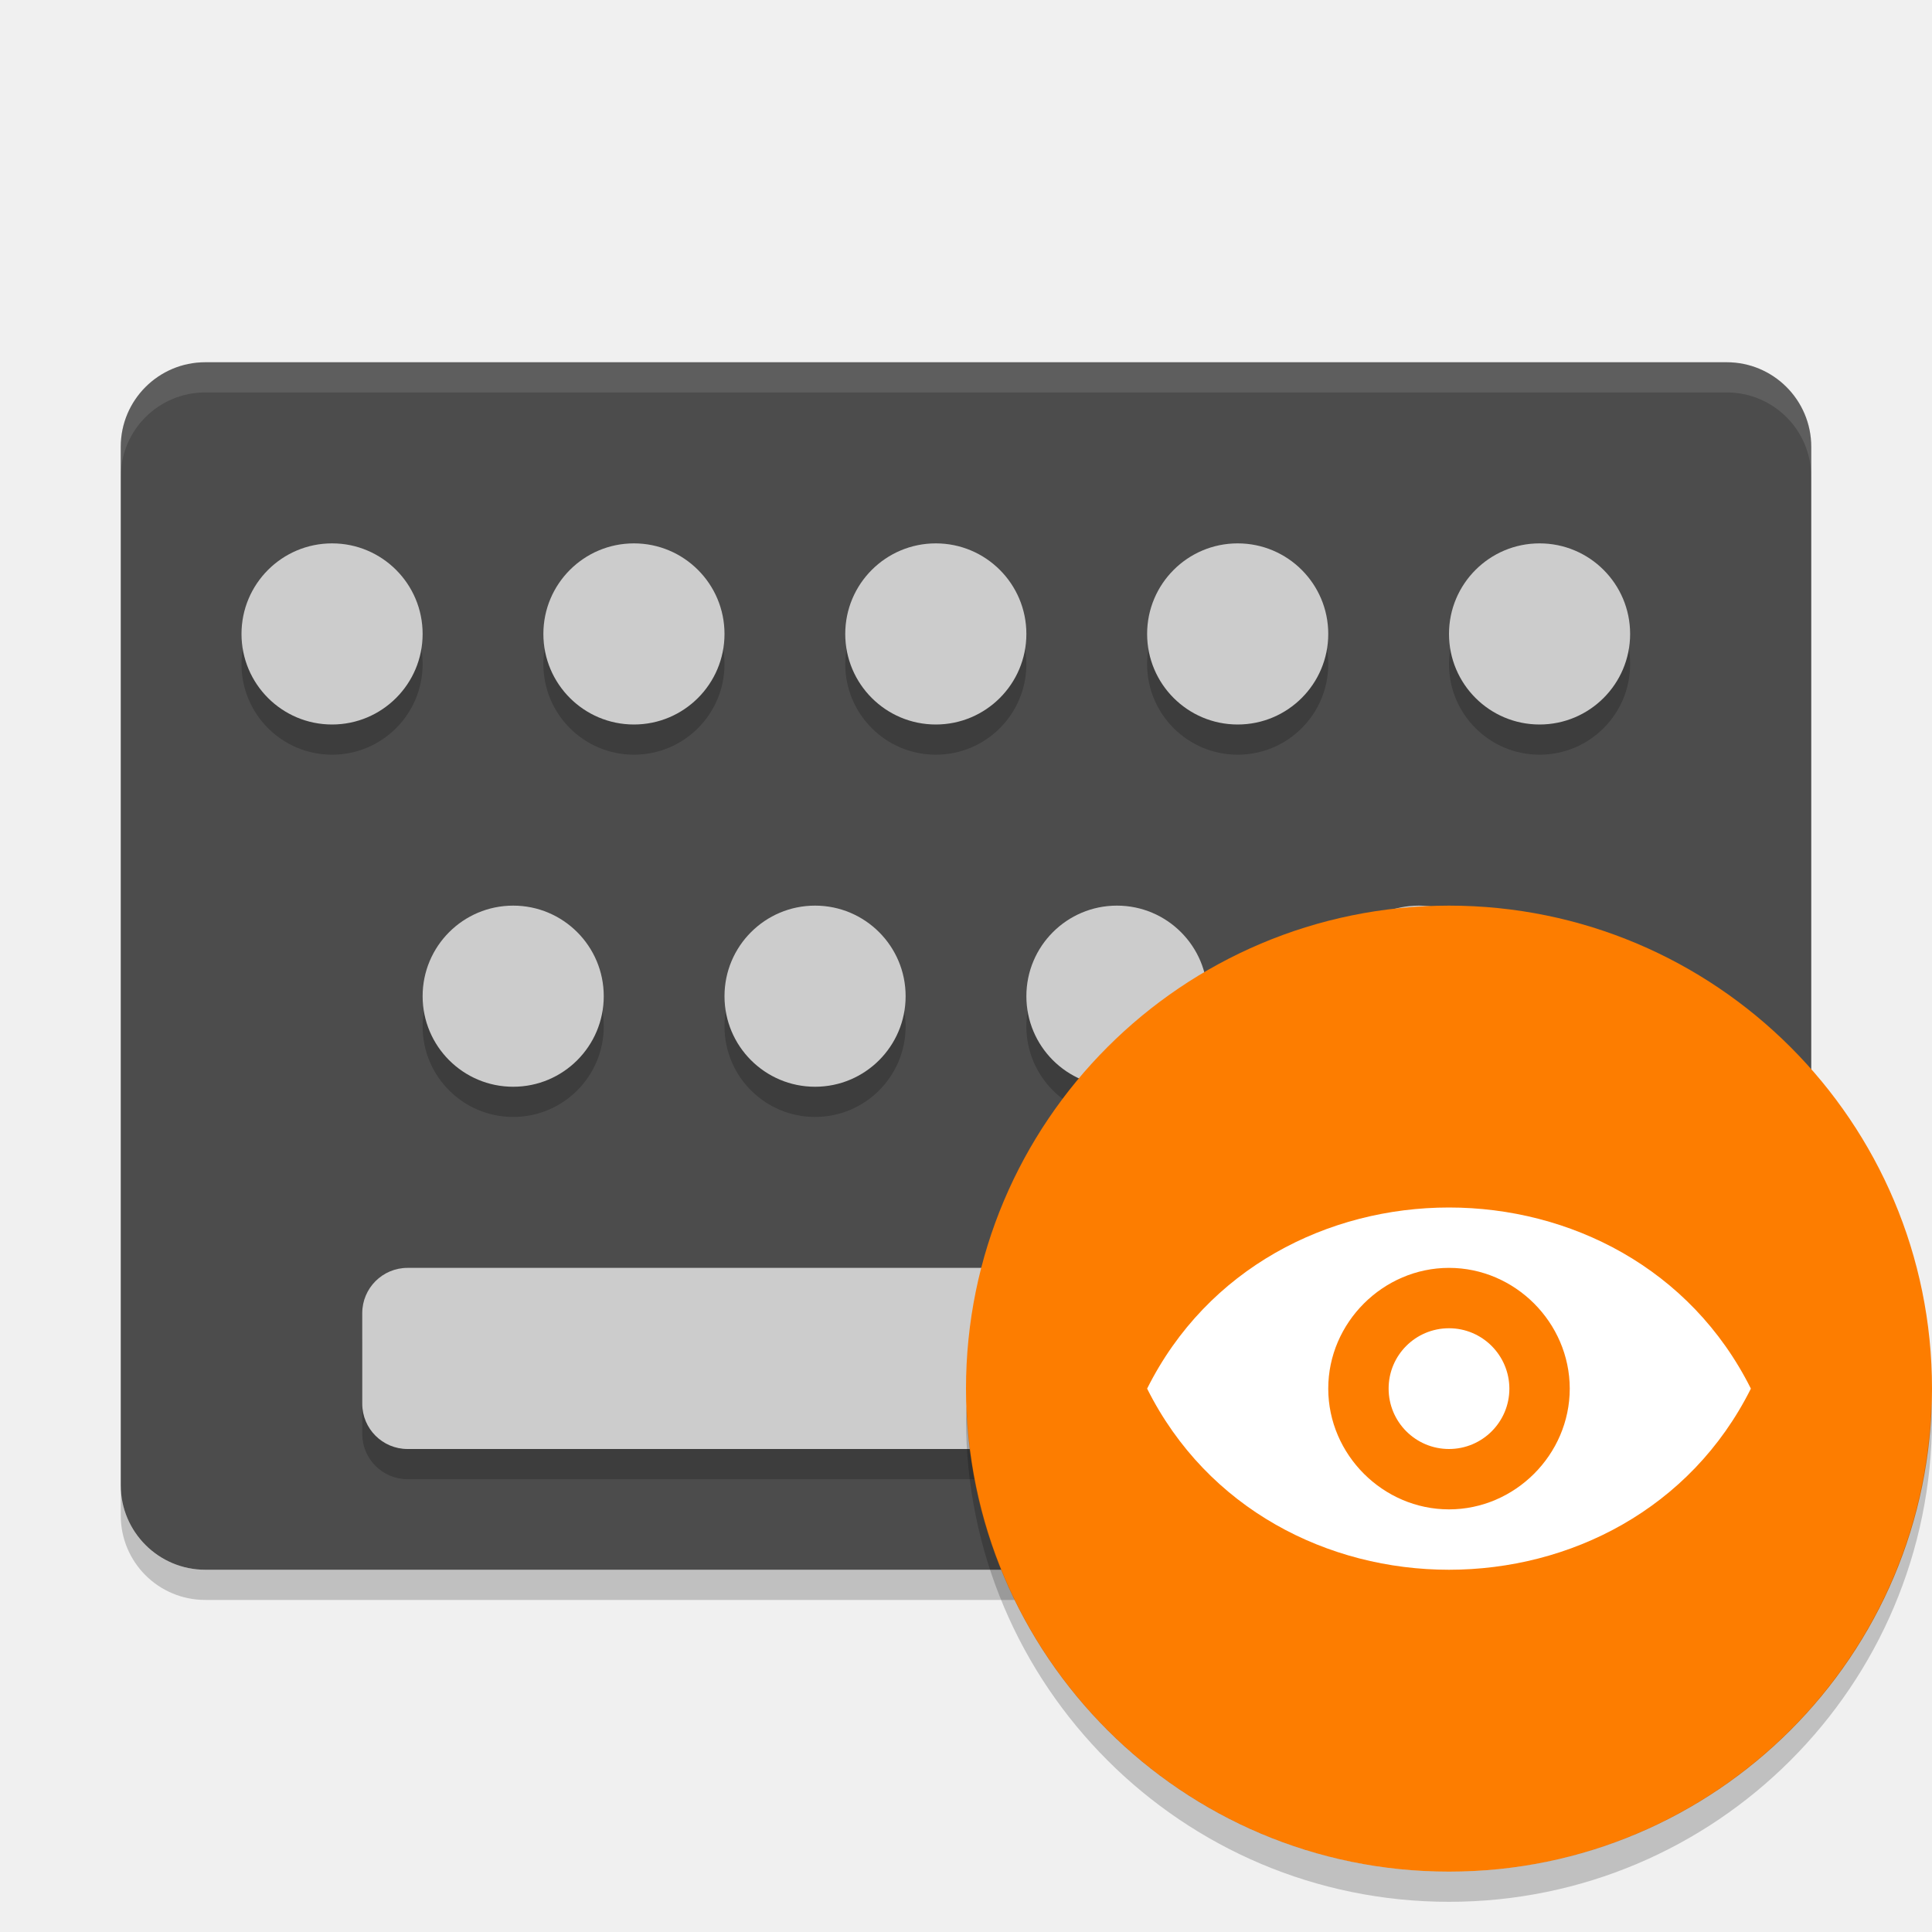
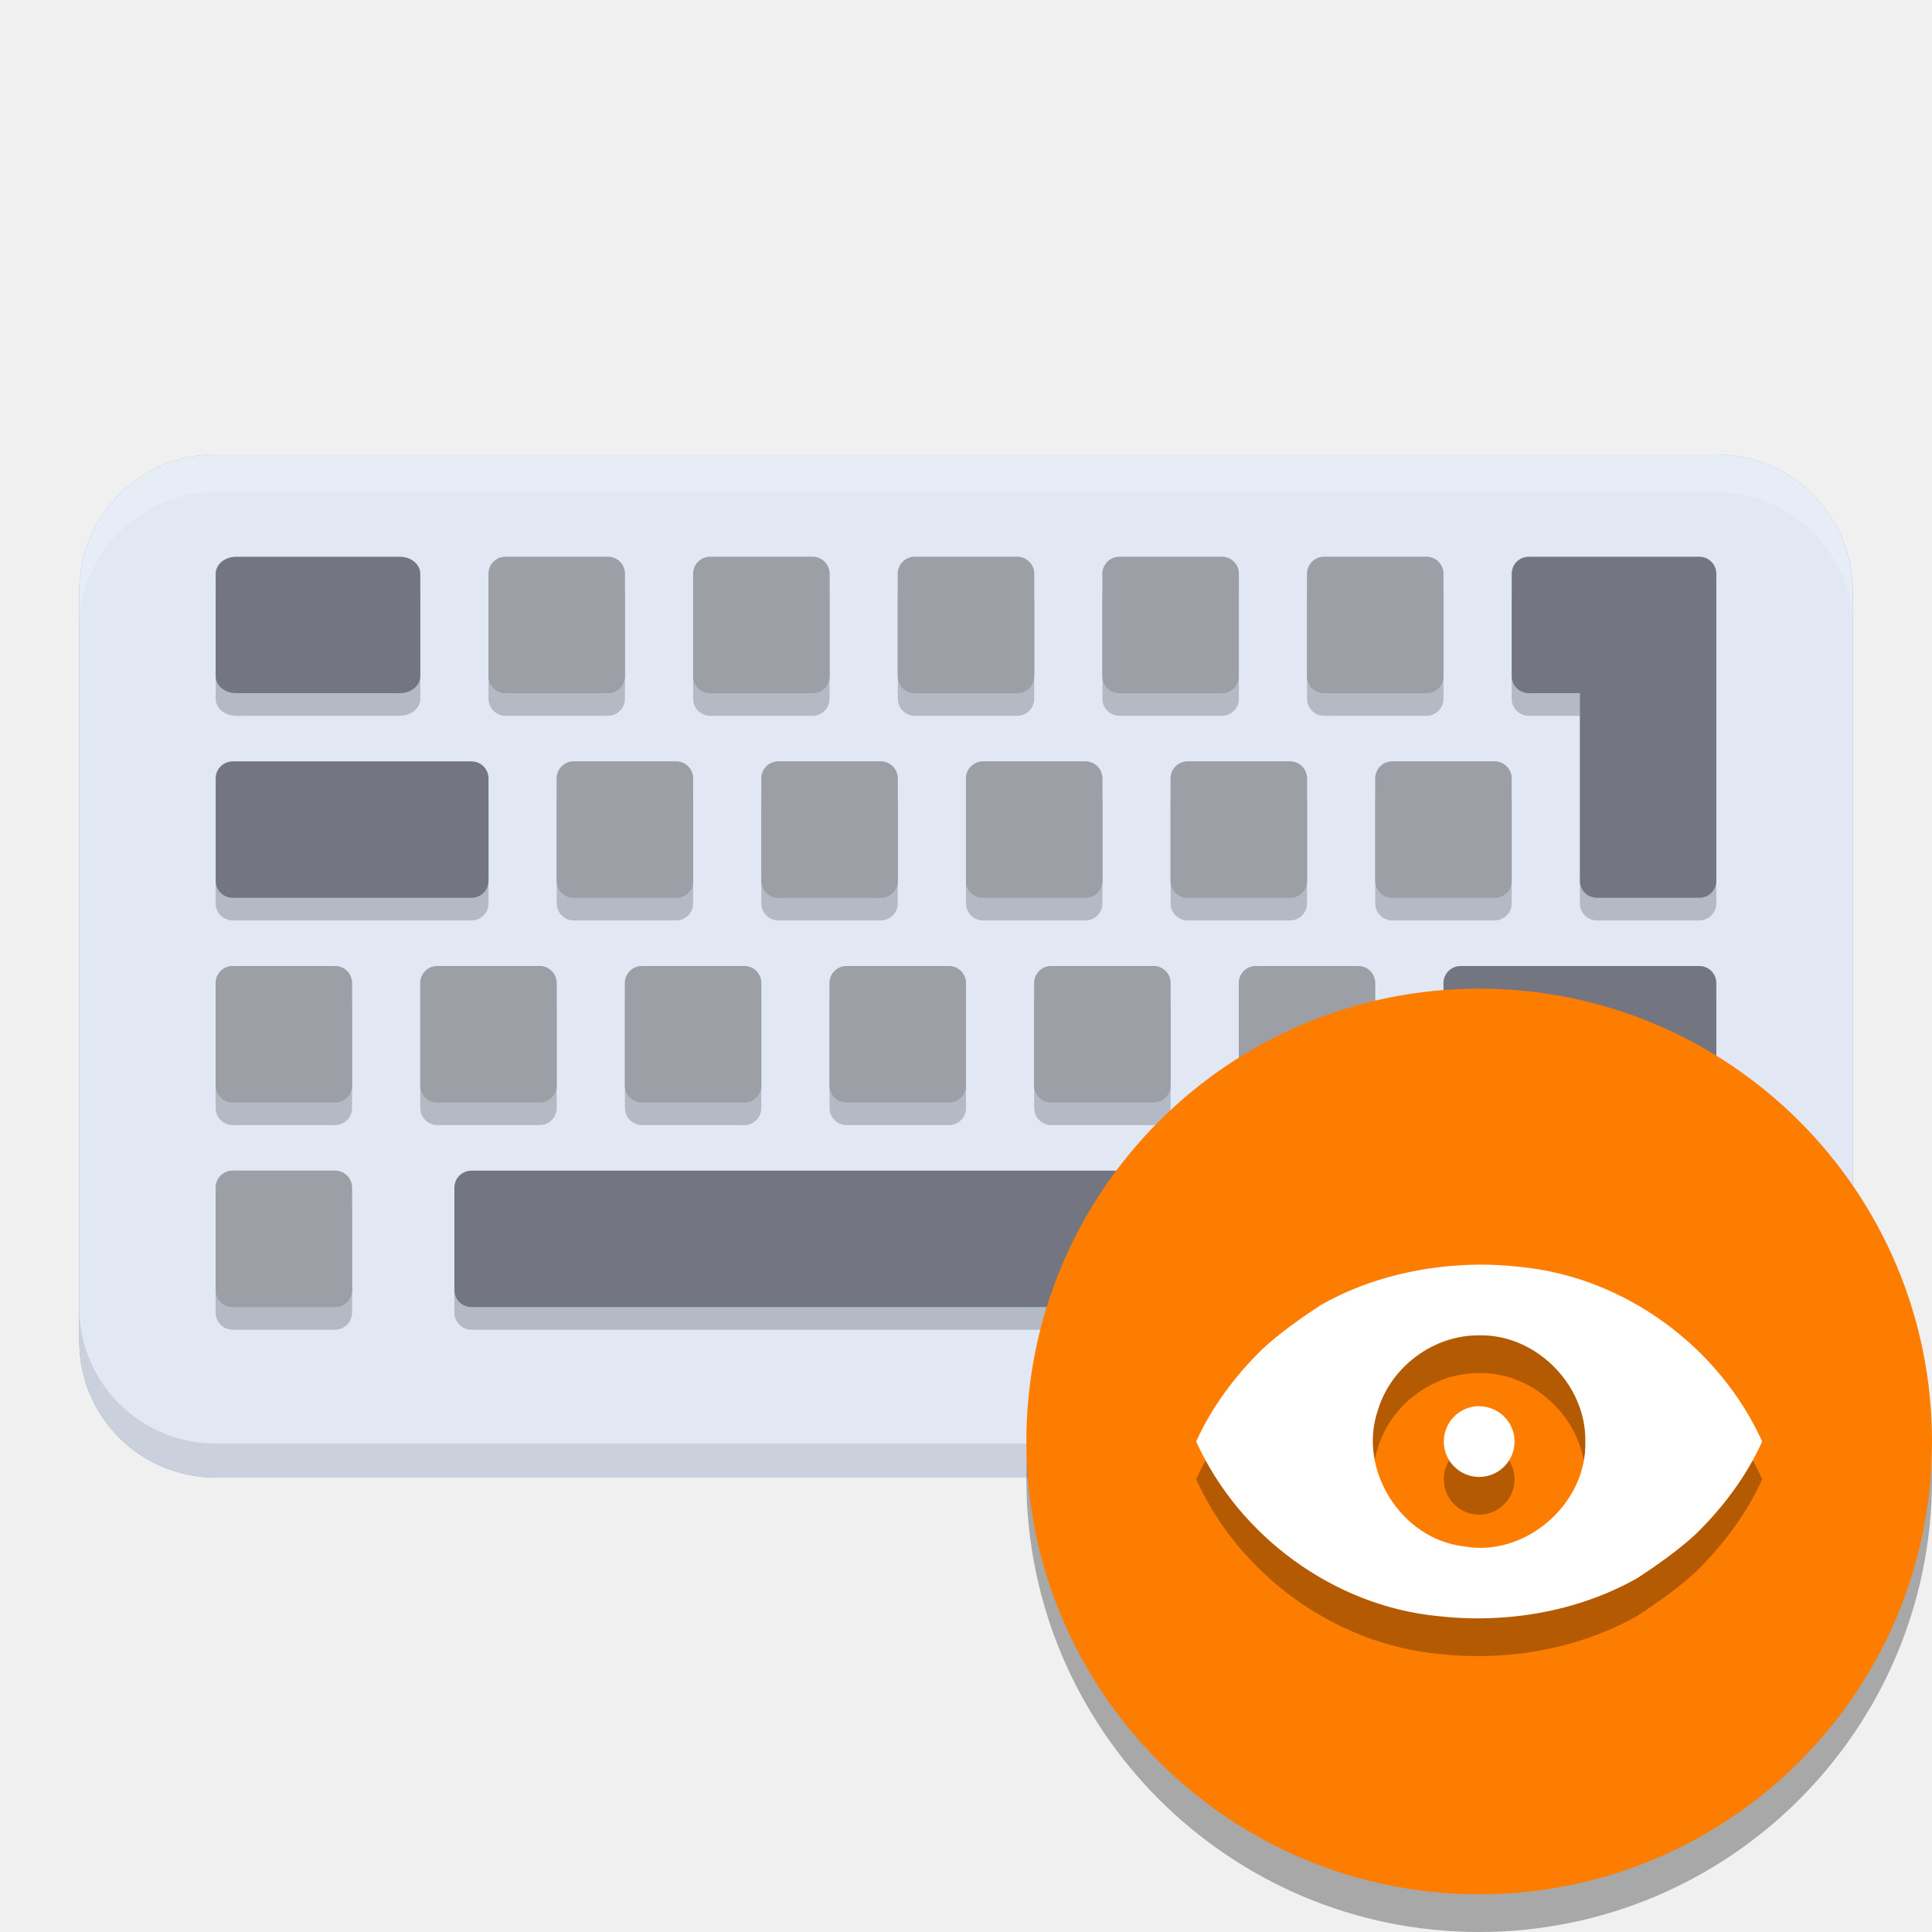
- <svg xmlns="http://www.w3.org/2000/svg" xmlns:xlink="http://www.w3.org/1999/xlink" width="512" height="512" version="1.1" viewBox="0 0 384 384">
+ <svg xmlns="http://www.w3.org/2000/svg" width="512" height="512" version="1.1" viewBox="0 0 384 384">
  <defs>
-     <filter id="alpha" width="100%" height="100%" x="0%" y="0%" filterUnits="objectBoundingBox">
-       <feColorMatrix in="SourceGraphic" type="matrix" values="0 0 0 0 1 0 0 0 0 1 0 0 0 0 1 0 0 0 1 0" />
-     </filter>
-     <mask id="mask0">
-       <g filter="url(#alpha)">
-         <rect width="384" height="384" x="0" y="0" style="fill:rgb(0%,0%,0%);fill-opacity:0.2" />
-       </g>
-     </mask>
-     <clipPath id="clip1">
-       <rect width="384" height="384" x="0" y="0" />
+     <clipPath>
+       <rect width="384" height="384" />
    </clipPath>
-     <g id="surface5" clip-path="url(#clip1)">
-       <path style="fill:rgb(0%,0%,0%)" d="M 84 132 C 84 141.941 75.941 150 66 150 C 56.059 150 48 141.941 48 132 C 48 122.059 56.059 114 66 114 C 75.941 114 84 122.059 84 132 Z M 84 132" />
-     </g>
-     <mask id="mask1">
-       <g filter="url(#alpha)">
-         <rect width="384" height="384" x="0" y="0" style="fill:rgb(0%,0%,0%);fill-opacity:0.2" />
-       </g>
-     </mask>
-     <clipPath id="clip2">
-       <rect width="384" height="384" x="0" y="0" />
+     <clipPath>
+       <rect width="384" height="384" />
    </clipPath>
-     <g id="surface8" clip-path="url(#clip2)">
-       <path style="fill:rgb(0%,0%,0%)" d="M 144 132 C 144 141.941 135.941 150 126 150 C 116.059 150 108 141.941 108 132 C 108 122.059 116.059 114 126 114 C 135.941 114 144 122.059 144 132 Z M 144 132" />
-     </g>
-     <mask id="mask2">
-       <g filter="url(#alpha)">
-         <rect width="384" height="384" x="0" y="0" style="fill:rgb(0%,0%,0%);fill-opacity:0.2" />
-       </g>
-     </mask>
-     <clipPath id="clip3">
-       <rect width="384" height="384" x="0" y="0" />
+     <clipPath>
+       <rect width="384" height="384" />
    </clipPath>
-     <g id="surface11" clip-path="url(#clip3)">
-       <path style="fill:rgb(0%,0%,0%)" d="M 204 132 C 204 141.941 195.941 150 186 150 C 176.059 150 168 141.941 168 132 C 168 122.059 176.059 114 186 114 C 195.941 114 204 122.059 204 132 Z M 204 132" />
-     </g>
-     <mask id="mask3">
-       <g filter="url(#alpha)">
-         <rect width="384" height="384" x="0" y="0" style="fill:rgb(0%,0%,0%);fill-opacity:0.2" />
-       </g>
-     </mask>
-     <clipPath id="clip4">
-       <rect width="384" height="384" x="0" y="0" />
+     <clipPath>
+       <rect width="384" height="384" />
    </clipPath>
-     <g id="surface14" clip-path="url(#clip4)">
-       <path style="fill:rgb(0%,0%,0%)" d="M 264 132 C 264 141.941 255.941 150 246 150 C 236.059 150 228 141.941 228 132 C 228 122.059 236.059 114 246 114 C 255.941 114 264 122.059 264 132 Z M 264 132" />
-     </g>
-     <mask id="mask4">
-       <g filter="url(#alpha)">
-         <rect width="384" height="384" x="0" y="0" style="fill:rgb(0%,0%,0%);fill-opacity:0.2" />
-       </g>
-     </mask>
-     <clipPath id="clip5">
-       <rect width="384" height="384" x="0" y="0" />
+     <clipPath>
+       <rect width="384" height="384" />
    </clipPath>
-     <g id="surface17" clip-path="url(#clip5)">
-       <path style="fill:rgb(0%,0%,0%)" d="M 324 132 C 324 141.941 315.941 150 306 150 C 296.059 150 288 141.941 288 132 C 288 122.059 296.059 114 306 114 C 315.941 114 324 122.059 324 132 Z M 324 132" />
-     </g>
-     <mask id="mask5">
-       <g filter="url(#alpha)">
-         <rect width="384" height="384" x="0" y="0" style="fill:rgb(0%,0%,0%);fill-opacity:0.2" />
-       </g>
-     </mask>
-     <clipPath id="clip6">
-       <rect width="384" height="384" x="0" y="0" />
+     <clipPath>
+       <rect width="384" height="384" />
    </clipPath>
-     <g id="surface20" clip-path="url(#clip6)">
-       <path style="fill:rgb(0%,0%,0%)" d="M 120 204 C 120 213.941 111.941 222 102 222 C 92.059 222 84 213.941 84 204 C 84 194.059 92.059 186 102 186 C 111.941 186 120 194.059 120 204 Z M 120 204" />
-     </g>
-     <mask id="mask6">
-       <g filter="url(#alpha)">
-         <rect width="384" height="384" x="0" y="0" style="fill:rgb(0%,0%,0%);fill-opacity:0.2" />
-       </g>
-     </mask>
-     <clipPath id="clip7">
-       <rect width="384" height="384" x="0" y="0" />
+     <clipPath>
+       <rect width="384" height="384" />
    </clipPath>
-     <g id="surface23" clip-path="url(#clip7)">
-       <path style="fill:rgb(0%,0%,0%)" d="M 180 204 C 180 213.941 171.941 222 162 222 C 152.059 222 144 213.941 144 204 C 144 194.059 152.059 186 162 186 C 171.941 186 180 194.059 180 204 Z M 180 204" />
-     </g>
-     <mask id="mask7">
-       <g filter="url(#alpha)">
-         <rect width="384" height="384" x="0" y="0" style="fill:rgb(0%,0%,0%);fill-opacity:0.2" />
-       </g>
-     </mask>
-     <clipPath id="clip8">
-       <rect width="384" height="384" x="0" y="0" />
+     <clipPath>
+       <rect width="384" height="384" />
    </clipPath>
-     <g id="surface26" clip-path="url(#clip8)">
-       <path style="fill:rgb(0%,0%,0%)" d="M 240 204 C 240 213.941 231.941 222 222 222 C 212.059 222 204 213.941 204 204 C 204 194.059 212.059 186 222 186 C 231.941 186 240 194.059 240 204 Z M 240 204" />
-     </g>
-     <mask id="mask8">
-       <g filter="url(#alpha)">
-         <rect width="384" height="384" x="0" y="0" style="fill:rgb(0%,0%,0%);fill-opacity:0.2" />
-       </g>
-     </mask>
-     <clipPath id="clip9">
-       <rect width="384" height="384" x="0" y="0" />
+     <clipPath>
+       <rect width="384" height="384" />
    </clipPath>
-     <g id="surface29" clip-path="url(#clip9)">
-       <path style="fill:rgb(0%,0%,0%)" d="M 300 204 C 300 213.941 291.941 222 282 222 C 272.059 222 264 213.941 264 204 C 264 194.059 272.059 186 282 186 C 291.941 186 300 194.059 300 204 Z M 300 204" />
-     </g>
-     <mask id="mask9">
-       <g filter="url(#alpha)">
-         <rect width="384" height="384" x="0" y="0" style="fill:rgb(0%,0%,0%);fill-opacity:0.2" />
-       </g>
-     </mask>
-     <clipPath id="clip10">
-       <rect width="384" height="384" x="0" y="0" />
+     <clipPath>
+       <rect width="384" height="384" />
    </clipPath>
-     <g id="surface32" clip-path="url(#clip10)">
-       <path style="fill:rgb(0%,0%,0%)" d="M 81 258 L 303 258 C 307.969 258 312 262.031 312 267 L 312 285 C 312 289.969 307.969 294 303 294 L 81 294 C 76.031 294 72 289.969 72 285 L 72 267 C 72 262.031 76.031 258 81 258 Z M 81 258" />
-     </g>
-     <mask id="mask10">
-       <g filter="url(#alpha)">
-         <rect width="384" height="384" x="0" y="0" style="fill:rgb(0%,0%,0%);fill-opacity:0.102" />
-       </g>
-     </mask>
-     <clipPath id="clip11">
-       <rect width="384" height="384" x="0" y="0" />
+     <clipPath>
+       <rect width="384" height="384" />
    </clipPath>
-     <g id="surface35" clip-path="url(#clip11)">
-       <path style="fill:rgb(100.000%,100.000%,100.000%)" d="M 40.805 72 C 31.496 72 24 79.5 24 88.805 L 24 94.805 C 24 85.5 31.496 78 40.805 78 L 343.191 78 C 352.5 78 360 85.5 360 94.805 L 360 88.805 C 360 79.5 352.5 72 343.191 72 Z M 40.805 72" />
-     </g>
-     <mask id="mask11">
-       <g filter="url(#alpha)">
-         <rect width="384" height="384" x="0" y="0" style="fill:rgb(0%,0%,0%);fill-opacity:0.2" />
-       </g>
-     </mask>
-     <clipPath id="clip12">
-       <rect width="384" height="384" x="0" y="0" />
+     <clipPath>
+       <rect width="384" height="384" />
    </clipPath>
-     <g id="surface38" clip-path="url(#clip12)">
-       <path style="fill:rgb(0%,0%,0%)" d="M 24 295.195 L 24 301.195 C 24 310.5 31.496 318 40.805 318 L 343.191 318 C 352.5 318 360 310.5 360 301.195 L 360 295.195 C 360 304.5 352.5 312 343.191 312 L 40.805 312 C 31.496 312 24 304.5 24 295.195 Z M 24 295.195" />
-     </g>
-     <mask id="mask12">
-       <g filter="url(#alpha)">
-         <rect width="384" height="384" x="0" y="0" style="fill:rgb(0%,0%,0%);fill-opacity:0.2" />
-       </g>
-     </mask>
-     <clipPath id="clip13">
-       <rect width="384" height="384" x="0" y="0" />
+     <clipPath>
+       <rect width="384" height="384" />
    </clipPath>
-     <g id="surface41" clip-path="url(#clip13)">
-       <path style="fill:rgb(0%,0%,0%)" d="M 383.875 278.52 C 382.508 330.504 340 371.949 288 372 C 236.359 371.965 193.996 331.086 192.125 279.48 C 192.074 280.32 192.031 281.16 192 282 C 192 335.02 234.98 378 288 378 C 341.02 378 384 335.02 384 282 C 383.98 280.84 383.938 279.68 383.875 278.52 Z M 383.875 278.52" />
-     </g>
  </defs>
-   <g>
-     <path style="fill:rgb(29.803%,29.803%,29.803%)" d="M 40.801 72 L 343.199 72 C 352.477 72 360 79.523 360 88.801 L 360 295.199 C 360 304.477 352.477 312 343.199 312 L 40.801 312 C 31.523 312 24 304.477 24 295.199 L 24 88.801 C 24 79.523 31.523 72 40.801 72 Z M 40.801 72" />
-     <use mask="url(#mask0)" xlink:href="#surface5" />
-     <use mask="url(#mask1)" xlink:href="#surface8" />
-     <use mask="url(#mask2)" xlink:href="#surface11" />
-     <use mask="url(#mask3)" xlink:href="#surface14" />
-     <use mask="url(#mask4)" xlink:href="#surface17" />
-     <use mask="url(#mask5)" xlink:href="#surface20" />
-     <use mask="url(#mask6)" xlink:href="#surface23" />
-     <use mask="url(#mask7)" xlink:href="#surface26" />
-     <use mask="url(#mask8)" xlink:href="#surface29" />
-     <use mask="url(#mask9)" xlink:href="#surface32" />
-     <path style="fill:rgb(80.000%,80.000%,80.000%)" d="M 84 126 C 84 135.941 75.941 144 66 144 C 56.059 144 48 135.941 48 126 C 48 116.059 56.059 108 66 108 C 75.941 108 84 116.059 84 126 Z M 84 126" />
-     <path style="fill:rgb(80.000%,80.000%,80.000%)" d="M 144 126 C 144 135.941 135.941 144 126 144 C 116.059 144 108 135.941 108 126 C 108 116.059 116.059 108 126 108 C 135.941 108 144 116.059 144 126 Z M 144 126" />
-     <path style="fill:rgb(80.000%,80.000%,80.000%)" d="M 204 126 C 204 135.941 195.941 144 186 144 C 176.059 144 168 135.941 168 126 C 168 116.059 176.059 108 186 108 C 195.941 108 204 116.059 204 126 Z M 204 126" />
-     <path style="fill:rgb(80.000%,80.000%,80.000%)" d="M 264 126 C 264 135.941 255.941 144 246 144 C 236.059 144 228 135.941 228 126 C 228 116.059 236.059 108 246 108 C 255.941 108 264 116.059 264 126 Z M 264 126" />
-     <path style="fill:rgb(80.000%,80.000%,80.000%)" d="M 324 126 C 324 135.941 315.941 144 306 144 C 296.059 144 288 135.941 288 126 C 288 116.059 296.059 108 306 108 C 315.941 108 324 116.059 324 126 Z M 324 126" />
-     <path style="fill:rgb(80.000%,80.000%,80.000%)" d="M 120 198 C 120 207.941 111.941 216 102 216 C 92.059 216 84 207.941 84 198 C 84 188.059 92.059 180 102 180 C 111.941 180 120 188.059 120 198 Z M 120 198" />
-     <path style="fill:rgb(80.000%,80.000%,80.000%)" d="M 180 198 C 180 207.941 171.941 216 162 216 C 152.059 216 144 207.941 144 198 C 144 188.059 152.059 180 162 180 C 171.941 180 180 188.059 180 198 Z M 180 198" />
-     <path style="fill:rgb(80.000%,80.000%,80.000%)" d="M 240 198 C 240 207.941 231.941 216 222 216 C 212.059 216 204 207.941 204 198 C 204 188.059 212.059 180 222 180 C 231.941 180 240 188.059 240 198 Z M 240 198" />
-     <path style="fill:rgb(80.000%,80.000%,80.000%)" d="M 300 198 C 300 207.941 291.941 216 282 216 C 272.059 216 264 207.941 264 198 C 264 188.059 272.059 180 282 180 C 291.941 180 300 188.059 300 198 Z M 300 198" />
-     <path style="fill:rgb(80.000%,80.000%,80.000%)" d="M 81 252 L 303 252 C 307.969 252 312 256.031 312 261 L 312 279 C 312 283.969 307.969 288 303 288 L 81 288 C 76.031 288 72 283.969 72 279 L 72 261 C 72 256.031 76.031 252 81 252 Z M 81 252" />
-     <use mask="url(#mask10)" xlink:href="#surface35" />
-     <use mask="url(#mask11)" xlink:href="#surface38" />
-     <path style="fill:rgb(99.215%,49.019%,0%)" d="M 384 276 C 384 329.02 341.02 372 288 372 C 234.98 372 192 329.02 192 276 C 192 222.98 234.98 180 288 180 C 341.02 180 384 222.98 384 276 Z M 384 276" />
-     <path style="fill:rgb(100.000%,100.000%,100.000%)" d="M 288 240 C 264 240 240 252 228 276 C 240 300 264 312 288 312 C 312 312 336 300 348 276 C 336 252 312 240 288 240 Z M 288 252 C 301.125 252 311.973 262.883 312 275.977 L 312 276 C 311.996 289.109 301.113 300 288 300 C 274.895 300 264.016 289.125 264 276.023 L 264 276 C 263.992 262.883 274.906 252 288 252 Z M 288 264 C 281.363 264 275.988 269.363 276 276 C 276 282.629 281.375 288 288 288 C 294.625 288 300 282.629 300 276 C 299.984 269.383 294.617 264 288 264 Z M 288 264" />
-     <use mask="url(#mask12)" xlink:href="#surface41" />
+   <g transform="matrix(.75 0 0 .75 0 .0033382)">
+     <rect x="21" y="120.42" width="470" height="271.15" rx="36.154" ry="36.154" enable-background="new" fill="#678bc8" style="paint-order:normal" />
+     <rect x="21" y="120.42" width="470" height="271.15" rx="36.154" ry="36.154" enable-background="new" fill="#fff" opacity=".8" style="paint-order:normal" />
+     <path d="m62.576 153.54c-3.004 0-5.422 2.014-5.422 4.518v27.115c0 2.504 2.417 4.519 5.422 4.519h43.385c3.004 0 5.424-2.016 5.424-4.519v-27.115c0-2.504-2.419-4.518-5.424-4.518zm71.404 0c-0.626 0-1.221 0.125-1.762 0.354-0.271 0.114-0.527 0.254-0.768 0.416-0.24 0.162-0.464 0.347-0.668 0.551-0.205 0.204-0.39 0.427-0.553 0.668-0.324 0.48-0.558 1.028-0.678 1.617-0.06 0.295-0.092 0.599-0.092 0.912v27.115c0 0.313 0.032 0.617 0.092 0.912 0.019 0.091 0.058 0.174 0.082 0.264 0.054 0.199 0.103 0.401 0.182 0.588 0.114 0.27 0.252 0.526 0.414 0.766 0.073 0.109 0.168 0.201 0.25 0.303 0.1 0.123 0.191 0.255 0.303 0.367 0.817 0.817 1.945 1.32 3.197 1.32h27.115c2.504 0 4.519-2.016 4.519-4.519v-27.115c0-1.878-1.135-3.48-2.758-4.164-0.541-0.228-1.137-0.354-1.762-0.354zm54.23 0c-2.504 0-4.519 2.014-4.519 4.518v27.115c0 2.504 2.016 4.519 4.519 4.519h27.115c2.504 0 4.519-2.016 4.519-4.519v-27.115c0-2.504-2.016-4.518-4.519-4.518zm54.23 0c-2.504 0-4.518 2.014-4.518 4.518v27.115c0 2.504 2.014 4.519 4.518 4.519h27.117c2.504 0 4.518-2.016 4.518-4.519v-27.115c0-2.504-2.014-4.518-4.518-4.518zm54.232 0c-2.504 0-4.519 2.014-4.519 4.518v27.115c0 2.504 2.016 4.519 4.519 4.519h27.115c2.504 0 4.519-2.016 4.519-4.519v-27.115c0-2.504-2.016-4.518-4.519-4.518zm54.23 0c-2.504 0-4.519 2.014-4.519 4.518v27.115c0 2.504 2.016 4.519 4.519 4.519h27.115c2.504 0 4.519-2.016 4.519-4.519v-27.115c0-2.504-2.016-4.518-4.519-4.518zm54.23 0c-2.504 0-4.519 2.014-4.519 4.518v27.115c0 2.504 2.016 4.519 4.519 4.519h13.557v49.713c0 2.504 2.016 4.518 4.519 4.518h27.115c2.504 0 4.519-2.014 4.519-4.518v-81.348c0-2.504-2.016-4.518-4.519-4.518h-27.115zm-343.46 54.23c-2.504 0-4.519 2.016-4.519 4.519v27.115c0 2.504 2.016 4.518 4.519 4.518h63.268c2.504 0 4.519-2.014 4.519-4.518v-27.115c0-2.504-2.016-4.519-4.519-4.519zm90.385 0c-2.504 0-4.519 2.016-4.519 4.519v27.115c0 2.504 2.016 4.518 4.519 4.518h27.115c2.504 0 4.518-2.014 4.518-4.518v-27.115c0-2.504-2.014-4.519-4.518-4.519zm54.23 0c-2.504 0-4.519 2.016-4.519 4.519v27.115c0 2.504 2.016 4.518 4.519 4.518h27.115c2.504 0 4.519-2.014 4.519-4.518v-27.115c0-2.504-2.016-4.519-4.519-4.519zm54.23 0c-2.504 0-4.519 2.016-4.519 4.519v27.115c0 2.504 2.016 4.518 4.519 4.518h27.115c2.504 0 4.519-2.014 4.519-4.518v-27.115c0-2.504-2.016-4.519-4.519-4.519zm54.23 0c-2.504 0-4.519 2.016-4.519 4.519v27.115c0 2.504 2.016 4.518 4.519 4.518h27.115c2.504 0 4.519-2.014 4.519-4.518v-27.115c0-2.504-2.016-4.519-4.519-4.519zm54.23 0c-2.504 0-4.519 2.016-4.519 4.519v27.115c0 2.504 2.016 4.518 4.519 4.518h27.115c2.504 0 4.519-2.014 4.519-4.518v-27.115c0-2.504-2.016-4.519-4.519-4.519zm-307.31 54.23c-2.504 0-4.519 2.016-4.519 4.519v27.115c0 2.504 2.016 4.519 4.519 4.519h27.115c2.504 0 4.519-2.016 4.519-4.519v-27.115c0-2.504-2.016-4.519-4.519-4.519zm54.23 0c-2.504 0-4.519 2.016-4.519 4.519v27.115c0 2.504 2.016 4.519 4.519 4.519h27.115c2.504 0 4.519-2.016 4.519-4.519v-27.115c0-2.504-2.016-4.519-4.519-4.519zm54.23 0c-2.504 0-4.519 2.016-4.519 4.519v27.115c0 0.939 0.283 1.808 0.77 2.529 0.162 0.24 0.347 0.464 0.551 0.668 0.112 0.112 0.244 0.203 0.367 0.303 0.101 0.082 0.192 0.177 0.301 0.25h2e-3c0.084 0.057 0.18 0.096 0.268 0.146 0.356 0.206 0.739 0.365 1.148 0.469 0.068 0.017 0.13 0.048 0.199 0.062h2e-3c0.294 0.06 0.6 0.092 0.912 0.092h27.115c0.313 0 0.617-0.032 0.912-0.092 0.589-0.12 1.136-0.353 1.617-0.678 0.241-0.162 0.465-0.348 0.67-0.553 0.204-0.204 0.389-0.428 0.551-0.668 0.486-0.721 0.77-1.59 0.77-2.529v-27.115c0-0.313-0.032-0.617-0.092-0.912v-2e-3c-0.06-0.294-0.148-0.578-0.262-0.848v-2e-3c-0.114-0.27-0.254-0.526-0.416-0.766v-2e-3c-0.162-0.24-0.347-0.464-0.551-0.668-0.817-0.817-1.947-1.32-3.199-1.32zm54.23 0c-2.504 0-4.519 2.016-4.519 4.519v27.115c0 2.504 2.016 4.519 4.519 4.519h27.115c2.504 0 4.519-2.016 4.519-4.519v-27.115c0-2.504-2.016-4.519-4.519-4.519zm54.23 0c-2.504 0-4.519 2.016-4.519 4.519v27.115c0 2.504 2.016 4.519 4.519 4.519h27.115c2.504 0 4.519-2.016 4.519-4.519v-27.115c0-2.504-2.016-4.519-4.519-4.519zm54.23 0c-2.504 0-4.518 2.016-4.518 4.519v27.115c0 2.504 2.014 4.519 4.518 4.519h27.115c2.504 0 4.519-2.016 4.519-4.519v-27.115c0-2.504-2.016-4.519-4.519-4.519zm54.232 0c-2.504 0-4.519 2.016-4.519 4.519v27.115c0 2.504 2.016 4.519 4.519 4.519h63.268c2.504 0 4.519-2.016 4.519-4.519v-27.115c0-2.504-2.016-4.519-4.519-4.519zm-325.38 54.23c-2.504 0-4.519 2.016-4.519 4.519v27.115c0 2.504 2.016 4.519 4.519 4.519h27.115c2.504 0 4.519-2.016 4.519-4.519v-27.115c0-2.504-2.016-4.519-4.519-4.519zm63.268 0c-2.504 0-4.518 2.016-4.518 4.519v27.115c0 2.504 2.014 4.519 4.518 4.519h207.88c2.504 0 4.519-2.016 4.519-4.519v-27.115c0-2.504-2.016-4.519-4.519-4.519zm244.04 0c-2.504 0-4.519 2.016-4.519 4.519v27.115c0 2.504 2.016 4.519 4.519 4.519h27.115c2.504 0 4.519-2.016 4.519-4.519v-27.115c0-2.504-2.016-4.519-4.519-4.519zm54.23 0c-2.504 0-4.519 2.016-4.519 4.519v27.115c0 2.504 2.016 4.519 4.519 4.519h27.115c2.504 0 4.519-2.016 4.519-4.519v-27.115c0-2.504-2.016-4.519-4.519-4.519z" enable-background="new" opacity=".2" style="paint-order:normal" />
+     <path d="m133.98 147.54c-0.626 0-1.221 0.125-1.762 0.354-0.271 0.114-0.527 0.254-0.768 0.416-0.24 0.162-0.464 0.347-0.668 0.551-0.205 0.204-0.39 0.427-0.553 0.668-0.324 0.48-0.558 1.028-0.678 1.617-0.06 0.295-0.092 0.599-0.092 0.912v27.115c0 0.313 0.032 0.617 0.092 0.912 0.019 0.091 0.058 0.174 0.082 0.264 0.054 0.199 0.103 0.401 0.182 0.588 0.114 0.27 0.252 0.526 0.414 0.766 0.073 0.109 0.168 0.201 0.25 0.303 0.1 0.123 0.191 0.255 0.303 0.367 0.817 0.817 1.945 1.32 3.197 1.32h27.115c2.504 0 4.519-2.016 4.519-4.519v-27.115c0-1.878-1.135-3.48-2.758-4.164-0.541-0.228-1.137-0.354-1.762-0.354zm54.23 0c-2.504 0-4.519 2.014-4.519 4.518v27.115c0 2.504 2.016 4.519 4.519 4.519h27.115c2.504 0 4.519-2.016 4.519-4.519v-27.115c0-2.504-2.016-4.518-4.519-4.518zm54.23 0c-2.504 0-4.518 2.014-4.518 4.518v27.115c0 2.504 2.014 4.519 4.518 4.519h27.117c2.504 0 4.518-2.016 4.518-4.519v-27.115c0-2.504-2.014-4.518-4.518-4.518zm54.232 0c-2.504 0-4.519 2.014-4.519 4.518v27.115c0 2.504 2.016 4.519 4.519 4.519h27.115c2.504 0 4.519-2.016 4.519-4.519v-27.115c0-2.504-2.016-4.518-4.519-4.518zm54.23 0c-2.504 0-4.519 2.014-4.519 4.518v27.115c0 2.504 2.016 4.519 4.519 4.519h27.115c2.504 0 4.519-2.016 4.519-4.519v-27.115c0-2.504-2.016-4.518-4.519-4.518zm-198.85 54.23c-2.504 0-4.519 2.016-4.519 4.519v27.115c0 2.504 2.016 4.518 4.519 4.518h27.115c2.504 0 4.518-2.014 4.518-4.518v-27.115c0-2.504-2.014-4.519-4.518-4.519zm54.23 0c-2.504 0-4.519 2.016-4.519 4.519v27.115c0 2.504 2.016 4.518 4.519 4.518h27.115c2.504 0 4.519-2.014 4.519-4.518v-27.115c0-2.504-2.016-4.519-4.519-4.519zm54.23 0c-2.504 0-4.519 2.016-4.519 4.519v27.115c0 2.504 2.016 4.518 4.519 4.518h27.115c2.504 0 4.519-2.014 4.519-4.518v-27.115c0-2.504-2.016-4.519-4.519-4.519zm54.23 0c-2.504 0-4.519 2.016-4.519 4.519v27.115c0 2.504 2.016 4.518 4.519 4.518h27.115c2.504 0 4.519-2.014 4.519-4.518v-27.115c0-2.504-2.016-4.519-4.519-4.519zm54.23 0c-2.504 0-4.519 2.016-4.519 4.519v27.115c0 2.504 2.016 4.518 4.519 4.518h27.115c2.504 0 4.519-2.014 4.519-4.518v-27.115c0-2.504-2.016-4.519-4.519-4.519zm-307.31 54.23c-2.504 0-4.519 2.016-4.519 4.519v27.115c0 2.504 2.016 4.519 4.519 4.519h27.115c2.504 0 4.519-2.016 4.519-4.519v-27.115c0-2.504-2.016-4.519-4.519-4.519zm54.23 0c-2.504 0-4.519 2.016-4.519 4.519v27.115c0 2.504 2.016 4.519 4.519 4.519h27.115c2.504 0 4.519-2.016 4.519-4.519v-27.115c0-2.504-2.016-4.519-4.519-4.519zm54.23 0c-2.504 0-4.519 2.016-4.519 4.519v27.115c0 0.939 0.283 1.808 0.77 2.529 0.162 0.24 0.347 0.464 0.551 0.668 0.112 0.112 0.244 0.203 0.367 0.303 0.101 0.082 0.192 0.177 0.301 0.25 4.1e-4 2.8e-4 2e-3 -2.9e-4 2e-3 0 0.084 0.057 0.18 0.096 0.268 0.146 0.356 0.206 0.739 0.365 1.148 0.469 0.068 0.017 0.13 0.048 0.199 0.062 6.2e-4 1.3e-4 1e-3 -1.2e-4 2e-3 0 0.294 0.06 0.6 0.092 0.912 0.092h27.115c0.313 0 0.617-0.032 0.912-0.092 0.589-0.12 1.136-0.353 1.617-0.678 0.241-0.162 0.465-0.348 0.67-0.553 0.204-0.204 0.389-0.428 0.551-0.668 0.486-0.721 0.77-1.59 0.77-2.529v-27.115c0-0.313-0.032-0.617-0.092-0.912-1.2e-4 -6.2e-4 1.3e-4 -1e-3 0-2e-3 -0.06-0.294-0.148-0.578-0.262-0.848-2.4e-4 -5.6e-4 2.4e-4 -1e-3 0-2e-3 -0.114-0.27-0.254-0.526-0.416-0.766-3.2e-4 -4.8e-4 3.2e-4 -1e-3 0-2e-3 -0.162-0.24-0.347-0.464-0.551-0.668-0.817-0.817-1.947-1.32-3.199-1.32zm54.23 0c-2.504 0-4.519 2.016-4.519 4.519v27.115c0 2.504 2.016 4.519 4.519 4.519h27.115c2.504 0 4.519-2.016 4.519-4.519v-27.115c0-2.504-2.016-4.519-4.519-4.519zm54.23 0c-2.504 0-4.519 2.016-4.519 4.519v27.115c0 2.504 2.016 4.519 4.519 4.519h27.115c2.504 0 4.519-2.016 4.519-4.519v-27.115c0-2.504-2.016-4.519-4.519-4.519zm54.23 0c-2.504 0-4.518 2.016-4.518 4.519v27.115c0 2.504 2.014 4.519 4.518 4.519h27.115c2.504 0 4.519-2.016 4.519-4.519v-27.115c0-2.504-2.016-4.519-4.519-4.519zm-271.15 54.23c-2.504 0-4.519 2.016-4.519 4.519v27.115c0 2.504 2.016 4.519 4.519 4.519h27.115c2.504 0 4.519-2.016 4.519-4.519v-27.115c0-2.504-2.016-4.519-4.519-4.519zm307.31 0c-2.504 0-4.519 2.016-4.519 4.519v27.115c0 2.504 2.016 4.519 4.519 4.519h27.115c2.504 0 4.519-2.016 4.519-4.519v-27.115c0-2.504-2.016-4.519-4.519-4.519zm54.23 0c-2.504 0-4.519 2.016-4.519 4.519v27.115c0 2.504 2.016 4.519 4.519 4.519h27.115c2.504 0 4.519-2.016 4.519-4.519v-27.115c0-2.504-2.016-4.519-4.519-4.519z" enable-background="new" fill="#737680" style="paint-order:normal" />
+     <path d="m62.576 147.54c-3.004 0-5.422 2.014-5.422 4.518v27.115c0 2.504 2.417 4.519 5.422 4.519h43.385c3.004 0 5.424-2.016 5.424-4.519v-27.115c0-2.504-2.419-4.518-5.424-4.518zm342.56 0c-2.504 0-4.519 2.014-4.519 4.518v27.115c0 2.504 2.016 4.519 4.519 4.519h13.557v49.713c0 2.504 2.016 4.518 4.519 4.518h27.115c2.504 0 4.519-2.014 4.519-4.518v-81.348c0-2.504-2.016-4.518-4.519-4.518h-27.115zm-343.46 54.23c-2.504 0-4.519 2.016-4.519 4.519v27.115c0 2.504 2.016 4.518 4.519 4.518h63.268c2.504 0 4.519-2.014 4.519-4.518v-27.115c0-2.504-2.016-4.519-4.519-4.519zm325.38 54.23c-2.504 0-4.519 2.016-4.519 4.519v27.115c0 2.504 2.016 4.519 4.519 4.519h63.268c2.504 0 4.519-2.016 4.519-4.519v-27.115c0-2.504-2.016-4.519-4.519-4.519zm-262.12 54.23c-2.504 0-4.518 2.016-4.518 4.519v27.115c0 2.504 2.014 4.519 4.518 4.519h207.88c2.504 0 4.519-2.016 4.519-4.519v-27.115c0-2.504-2.016-4.519-4.519-4.519z" enable-background="new" fill="#737680" style="paint-order:normal" />
+     <path d="m57.154 120.42c-20.029 0-36.154 16.125-36.154 36.154v10c0-20.029 16.125-36.154 36.154-36.154h397.69c20.029 0 36.154 16.125 36.154 36.154v-10c0-20.029-16.125-36.154-36.154-36.154z" enable-background="new" fill="#fff" opacity=".2" style="paint-order:normal" />
+     <path d="m21 346.38v9.039c0 20.029 16.125 36.152 36.154 36.152h397.69c20.029 0 36.154-16.123 36.154-36.152v-9.039c0 20.029-16.125 36.154-36.154 36.154h-397.69c-20.029 0-36.154-16.125-36.154-36.154z" enable-background="new" opacity=".1" style="paint-order:normal" />
+     <path d="m133.98 147.54c-0.626 0-1.221 0.125-1.762 0.354-0.271 0.114-0.527 0.254-0.768 0.416-0.24 0.162-0.464 0.347-0.668 0.551-0.205 0.204-0.39 0.427-0.553 0.668-0.324 0.48-0.558 1.028-0.678 1.617-0.06 0.295-0.092 0.599-0.092 0.912v27.115c0 0.313 0.032 0.617 0.092 0.912 0.019 0.091 0.058 0.174 0.082 0.264 0.054 0.199 0.103 0.401 0.182 0.588 0.114 0.27 0.252 0.526 0.414 0.766 0.073 0.109 0.168 0.201 0.25 0.303 0.1 0.123 0.191 0.255 0.303 0.367 0.817 0.817 1.945 1.32 3.197 1.32h27.115c2.504 0 4.519-2.016 4.519-4.519v-27.115c0-1.878-1.135-3.48-2.758-4.164-0.541-0.228-1.137-0.354-1.762-0.354zm54.23 0c-2.504 0-4.519 2.014-4.519 4.518v27.115c0 2.504 2.016 4.519 4.519 4.519h27.115c2.504 0 4.519-2.016 4.519-4.519v-27.115c0-2.504-2.016-4.518-4.519-4.518zm54.23 0c-2.504 0-4.518 2.014-4.518 4.518v27.115c0 2.504 2.014 4.519 4.518 4.519h27.117c2.504 0 4.518-2.016 4.518-4.519v-27.115c0-2.504-2.014-4.518-4.518-4.518zm54.232 0c-2.504 0-4.519 2.014-4.519 4.518v27.115c0 2.504 2.016 4.519 4.519 4.519h27.115c2.504 0 4.519-2.016 4.519-4.519v-27.115c0-2.504-2.016-4.518-4.519-4.518zm54.23 0c-2.504 0-4.519 2.014-4.519 4.518v27.115c0 2.504 2.016 4.519 4.519 4.519h27.115c2.504 0 4.519-2.016 4.519-4.519v-27.115c0-2.504-2.016-4.518-4.519-4.518zm-198.85 54.23c-2.504 0-4.519 2.016-4.519 4.519v27.115c0 2.504 2.016 4.518 4.519 4.518h27.115c2.504 0 4.518-2.014 4.518-4.518v-27.115c0-2.504-2.014-4.519-4.518-4.519zm54.23 0c-2.504 0-4.519 2.016-4.519 4.519v27.115c0 2.504 2.016 4.518 4.519 4.518h27.115c2.504 0 4.519-2.014 4.519-4.518v-27.115c0-2.504-2.016-4.519-4.519-4.519zm54.23 0c-2.504 0-4.519 2.016-4.519 4.519v27.115c0 2.504 2.016 4.518 4.519 4.518h27.115c2.504 0 4.519-2.014 4.519-4.518v-27.115c0-2.504-2.016-4.519-4.519-4.519zm54.23 0c-2.504 0-4.519 2.016-4.519 4.519v27.115c0 2.504 2.016 4.518 4.519 4.518h27.115c2.504 0 4.519-2.014 4.519-4.518v-27.115c0-2.504-2.016-4.519-4.519-4.519zm54.23 0c-2.504 0-4.519 2.016-4.519 4.519v27.115c0 2.504 2.016 4.518 4.519 4.518h27.115c2.504 0 4.519-2.014 4.519-4.518v-27.115c0-2.504-2.016-4.519-4.519-4.519zm-307.31 54.23c-2.504 0-4.519 2.016-4.519 4.519v27.115c0 2.504 2.016 4.519 4.519 4.519h27.115c2.504 0 4.519-2.016 4.519-4.519v-27.115c0-2.504-2.016-4.519-4.519-4.519zm54.23 0c-2.504 0-4.519 2.016-4.519 4.519v27.115c0 2.504 2.016 4.519 4.519 4.519h27.115c2.504 0 4.519-2.016 4.519-4.519v-27.115c0-2.504-2.016-4.519-4.519-4.519zm54.23 0c-2.504 0-4.519 2.016-4.519 4.519v27.115c0 0.939 0.283 1.808 0.77 2.529 0.162 0.24 0.347 0.464 0.551 0.668 0.112 0.112 0.244 0.203 0.367 0.303 0.101 0.082 0.192 0.177 0.301 0.25 4.1e-4 2.8e-4 2e-3 -2.9e-4 2e-3 0 0.084 0.057 0.18 0.096 0.268 0.146 0.356 0.206 0.739 0.365 1.148 0.469 0.068 0.017 0.13 0.048 0.199 0.062 6.2e-4 1.3e-4 1e-3 -1.2e-4 2e-3 0 0.294 0.06 0.6 0.092 0.912 0.092h27.115c0.313 0 0.617-0.032 0.912-0.092 0.589-0.12 1.136-0.353 1.617-0.678 0.241-0.162 0.465-0.348 0.67-0.553 0.204-0.204 0.389-0.428 0.551-0.668 0.486-0.721 0.77-1.59 0.77-2.529v-27.115c0-0.313-0.032-0.617-0.092-0.912-1.2e-4 -6.2e-4 1.3e-4 -1e-3 0-2e-3 -0.06-0.294-0.148-0.578-0.262-0.848-2.4e-4 -5.6e-4 2.4e-4 -1e-3 0-2e-3 -0.114-0.27-0.254-0.526-0.416-0.766-3.2e-4 -4.8e-4 3.2e-4 -1e-3 0-2e-3 -0.162-0.24-0.347-0.464-0.551-0.668-0.817-0.817-1.947-1.32-3.199-1.32zm54.23 0c-2.504 0-4.519 2.016-4.519 4.519v27.115c0 2.504 2.016 4.519 4.519 4.519h27.115c2.504 0 4.519-2.016 4.519-4.519v-27.115c0-2.504-2.016-4.519-4.519-4.519zm54.23 0c-2.504 0-4.519 2.016-4.519 4.519v27.115c0 2.504 2.016 4.519 4.519 4.519h27.115c2.504 0 4.519-2.016 4.519-4.519v-27.115c0-2.504-2.016-4.519-4.519-4.519zm54.23 0c-2.504 0-4.518 2.016-4.518 4.519v27.115c0 2.504 2.014 4.519 4.518 4.519h27.115c2.504 0 4.519-2.016 4.519-4.519v-27.115c0-2.504-2.016-4.519-4.519-4.519zm-271.15 54.23c-2.504 0-4.519 2.016-4.519 4.519v27.115c0 2.504 2.016 4.519 4.519 4.519h27.115c2.504 0 4.519-2.016 4.519-4.519v-27.115c0-2.504-2.016-4.519-4.519-4.519zm307.31 0c-2.504 0-4.519 2.016-4.519 4.519v27.115c0 2.504 2.016 4.519 4.519 4.519h27.115c2.504 0 4.519-2.016 4.519-4.519v-27.115c0-2.504-2.016-4.519-4.519-4.519zm54.23 0c-2.504 0-4.519 2.016-4.519 4.519v27.115c0 2.504 2.016 4.519 4.519 4.519h27.115c2.504 0 4.519-2.016 4.519-4.519v-27.115c0-2.504-2.016-4.519-4.519-4.519z" enable-background="new" fill="#fff" opacity=".3" style="paint-order:normal" />
+   </g>
+   <g fill-rule="evenodd" stroke-width=".938">
+     <path d="m384 294c0 49.706-40.294 90-90 90s-90-40.294-90-90 40.294-90 90-90 90 40.294 90 90z" opacity=".3" />
+     <path d="m384 286.5c0 49.706-40.294 90-90 90s-90-40.294-90-90 40.294-90 90-90 90 40.294 90 90z" fill="#fd7d00" />
+     <path d="m294 258.85c-10.902 0.106-21.881 2.596-31.381 7.98-3.783 2.465-8.328 5.651-11.752 8.859-5.391 5.277-10.001 11.429-13.118 18.325 8.54 18.842 27.323 32.651 47.981 34.695 13.55 1.534 27.733-0.809 39.646-7.515 3.787-2.465 8.331-5.651 11.755-8.859 5.391-5.288 10.001-11.44 13.118-18.325-8.54-18.842-27.327-32.655-47.981-34.691-2.743-0.326-5.511-0.472-8.269-0.472zm0 14.062c11.301-0.249 21.306 9.858 21.094 21.097 0.363 12.422-12.015 23.141-24.25 20.823-12.36-1.45-21.039-15.315-16.974-27.056 2.596-8.643 11.078-14.963 20.134-14.861zm0 14.066c-1.868 0-3.655 0.743-4.973 2.062-1.322 1.322-2.062 3.113-2.058 4.981 0 3.882 3.149 7.031 7.031 7.031s7.031-3.149 7.031-7.031c-0.011-3.874-3.157-7.009-7.031-7.009z" fill="#070707" opacity=".3" />
+     <path d="m294 251.35c-10.902 0.106-21.881 2.596-31.381 7.98-3.783 2.465-8.328 5.651-11.752 8.859-5.391 5.277-10.001 11.429-13.118 18.325 8.54 18.842 27.323 32.651 47.981 34.695 13.55 1.534 27.733-0.809 39.646-7.515 3.787-2.465 8.331-5.651 11.755-8.859 5.391-5.288 10.001-11.44 13.118-18.325-8.54-18.842-27.327-32.655-47.981-34.691-2.743-0.326-5.511-0.472-8.269-0.472zm0 14.062c11.301-0.249 21.306 9.858 21.094 21.097 0.363 12.422-12.015 23.141-24.25 20.823-12.36-1.45-21.039-15.315-16.974-27.056 2.596-8.643 11.078-14.963 20.134-14.861zm0 14.066c-1.868 0-3.655 0.743-4.973 2.062-1.322 1.322-2.062 3.113-2.058 4.981 0 3.882 3.149 7.031 7.031 7.031s7.031-3.149 7.031-7.031c-0.011-3.874-3.157-7.009-7.031-7.009z" fill="#fff" />
  </g>
</svg>
